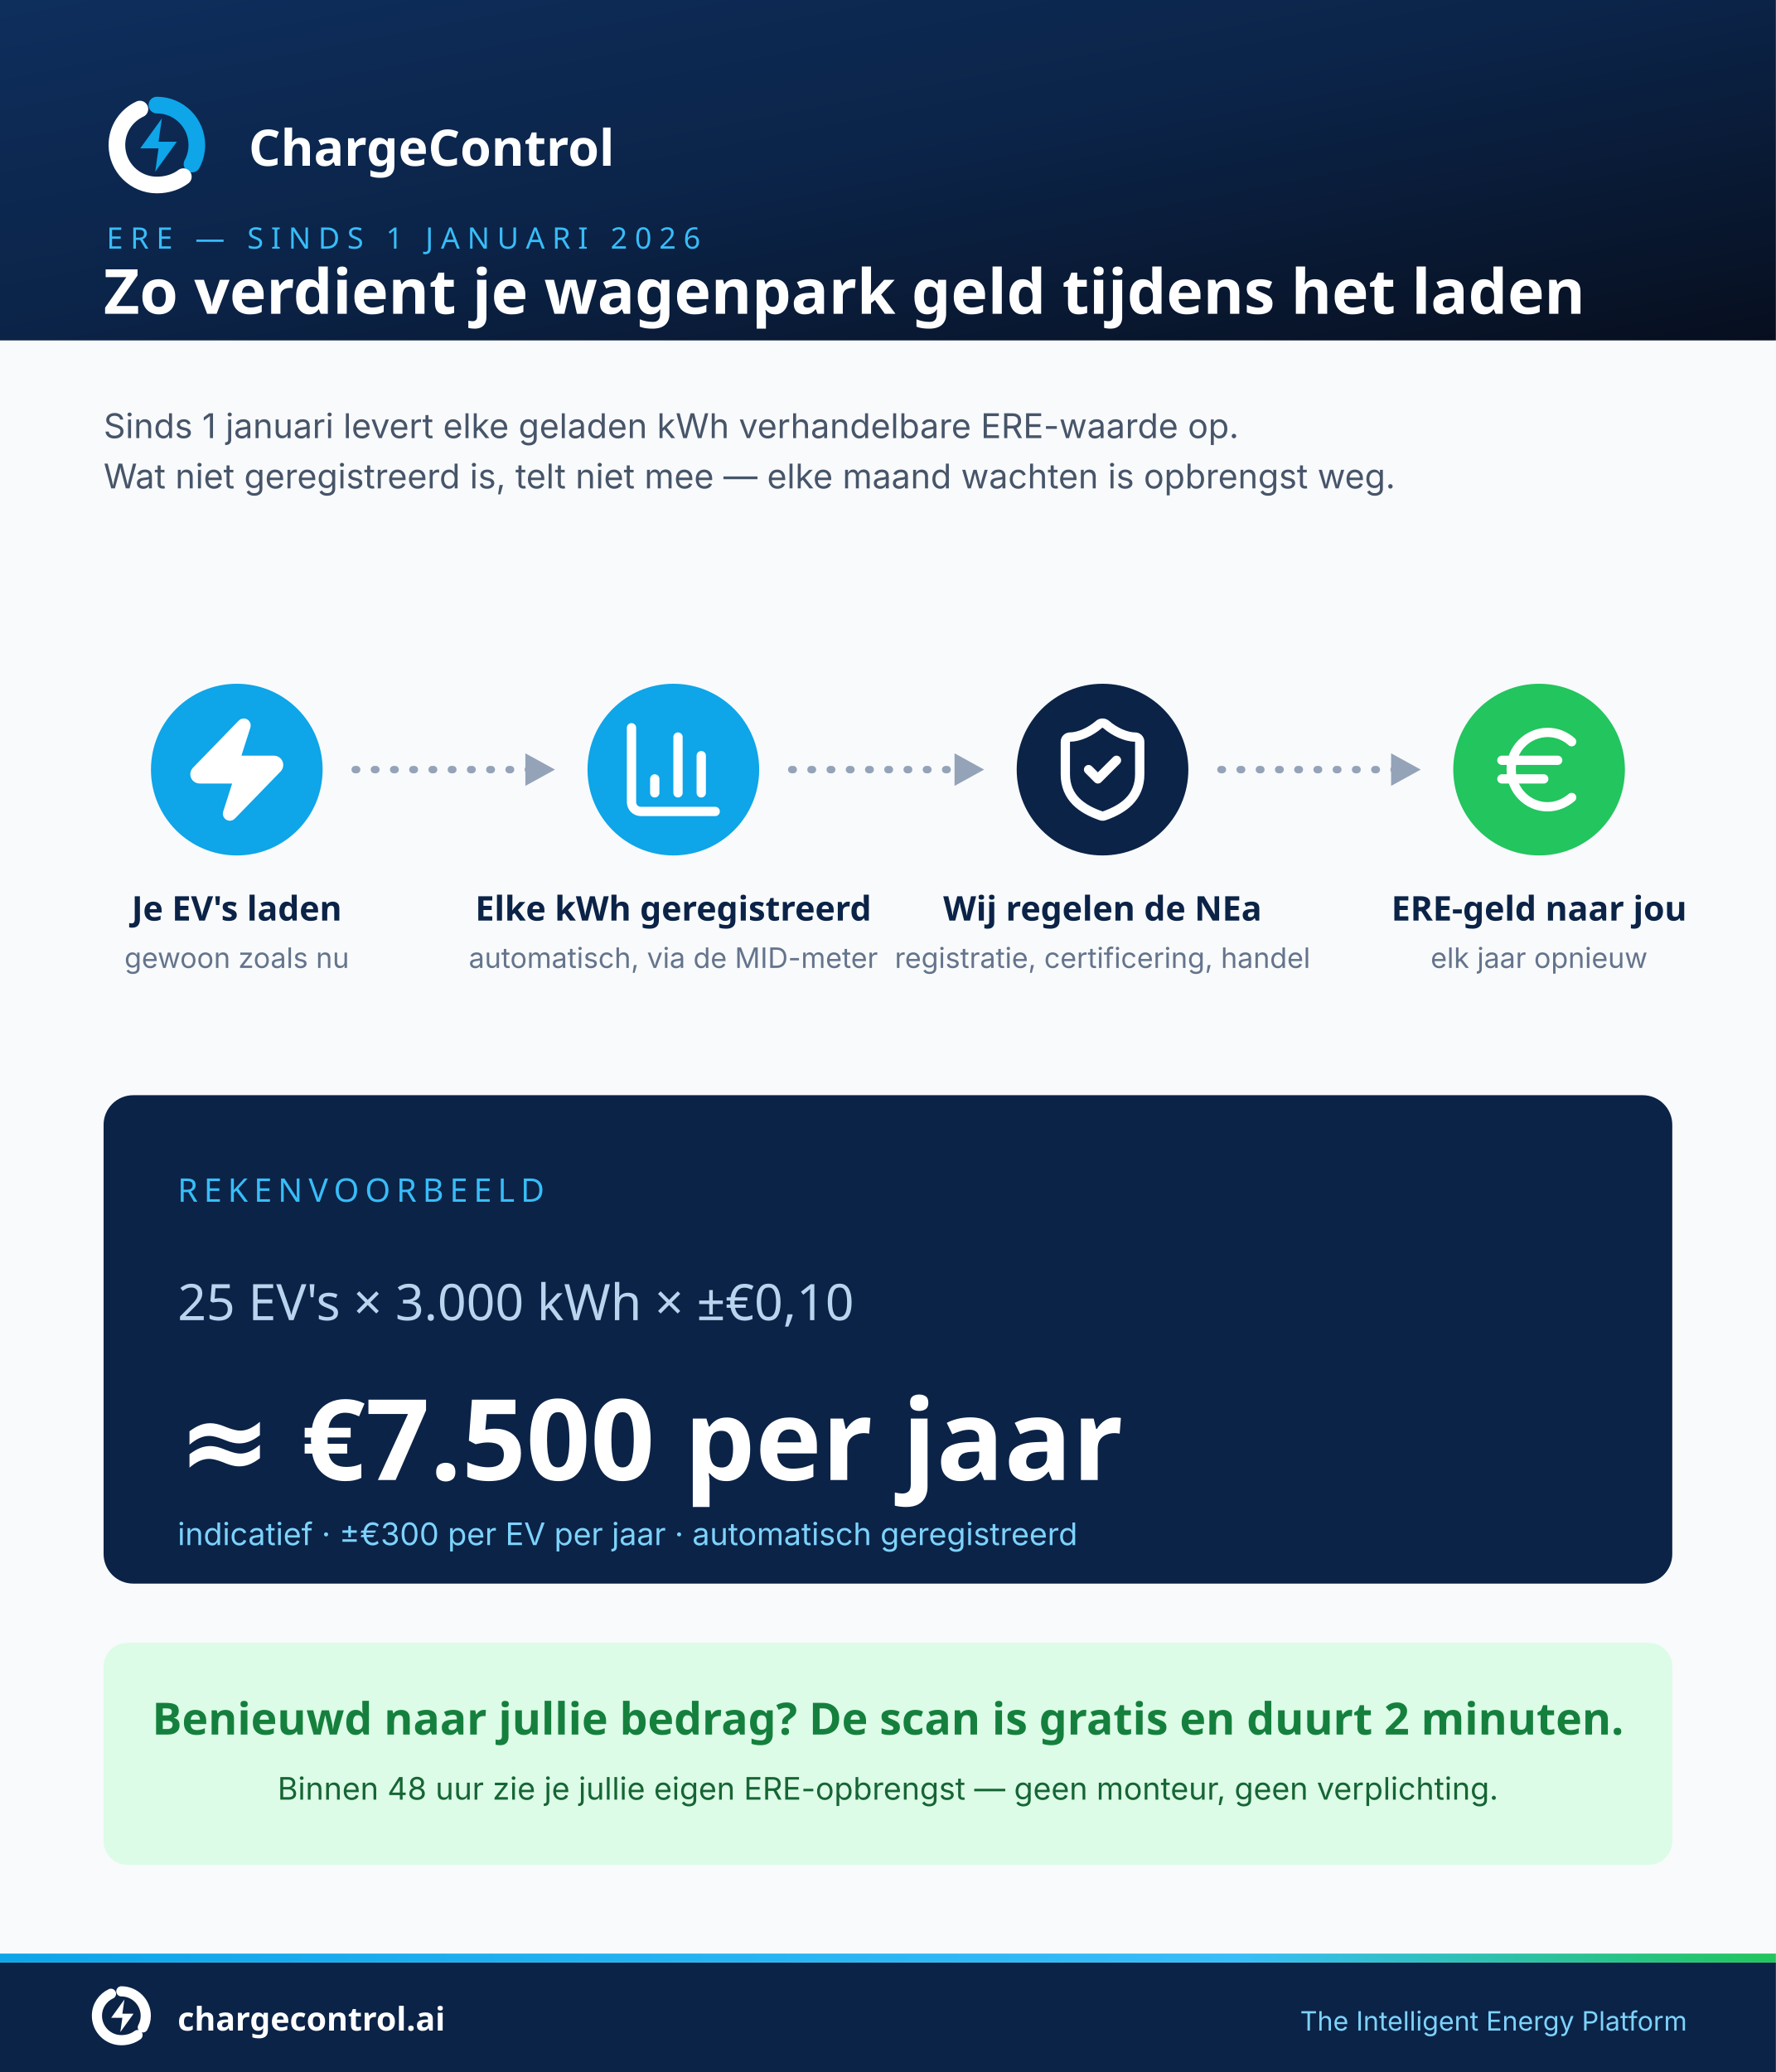
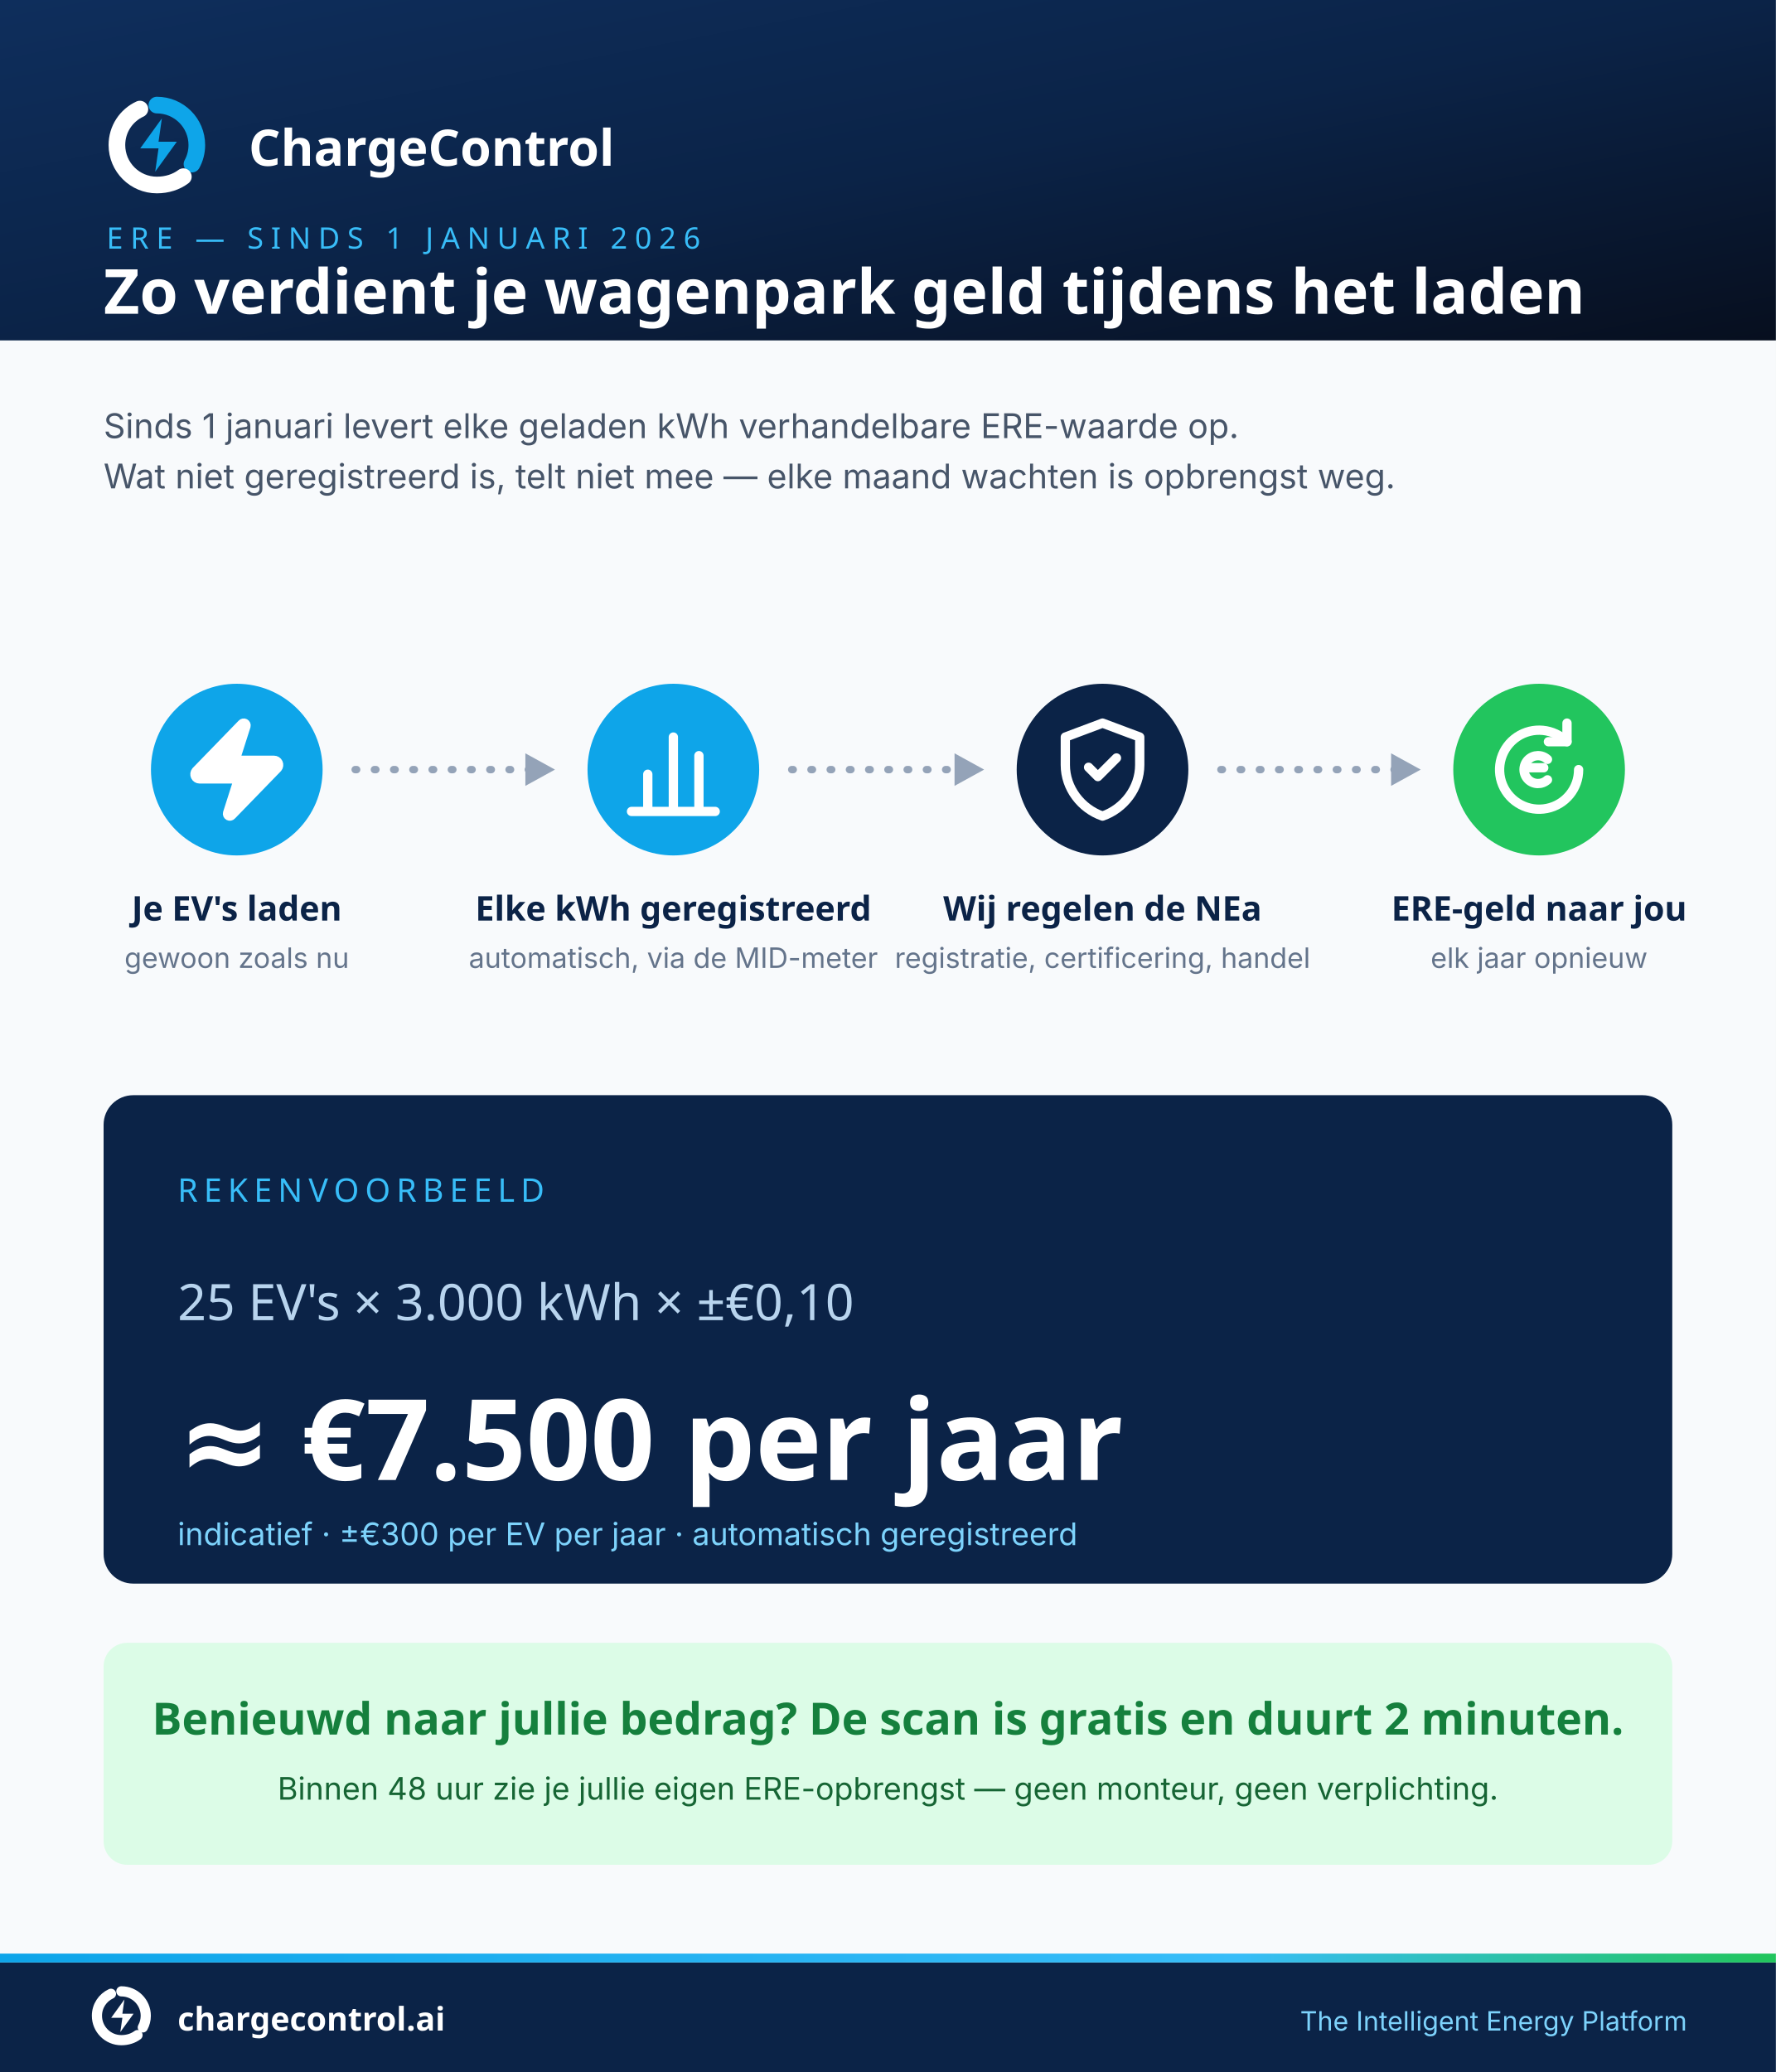
<svg xmlns="http://www.w3.org/2000/svg" viewBox="0 0 1200 1400" width="1200" height="1400">
  <defs>
    <linearGradient id="bgNavy" x1="0%" y1="0%" x2="100%" y2="100%">
      <stop offset="0%" stop-color="#0E2E5C" />
      <stop offset="50%" stop-color="#0B2347" />
      <stop offset="100%" stop-color="#070F1F" />
    </linearGradient>
    <linearGradient id="bgCyan" x1="0%" y1="0%" x2="100%" y2="100%">
      <stop offset="0%" stop-color="#38BDF8" />
      <stop offset="45%" stop-color="#0EA5E9" />
      <stop offset="100%" stop-color="#0B2347" />
    </linearGradient>
    <linearGradient id="bgGreen" x1="0%" y1="0%" x2="100%" y2="100%">
      <stop offset="0%" stop-color="#134E4A" />
      <stop offset="50%" stop-color="#0B2F47" />
      <stop offset="100%" stop-color="#070F1F" />
    </linearGradient>
    <linearGradient id="beam" x1="0%" y1="0%" x2="100%" y2="0%">
      <stop offset="0%" stop-color="#0EA5E9" stop-opacity="0" />
      <stop offset="50%" stop-color="#0EA5E9" stop-opacity="0.35" />
      <stop offset="100%" stop-color="#0EA5E9" stop-opacity="0" />
    </linearGradient>
    <linearGradient id="bar" x1="0%" y1="0%" x2="100%" y2="0%">
      <stop offset="0%" stop-color="#0EA5E9" />
      <stop offset="70%" stop-color="#38BDF8" />
      <stop offset="100%" stop-color="#22C55E" />
    </linearGradient>
    <linearGradient id="curveFill" x1="0%" y1="0%" x2="0%" y2="100%">
      <stop offset="0%" stop-color="#0EA5E9" stop-opacity="0.35" />
      <stop offset="100%" stop-color="#0EA5E9" stop-opacity="0" />
    </linearGradient>
    <linearGradient id="euroFill" x1="0%" y1="0%" x2="0%" y2="100%">
      <stop offset="0%" stop-color="#22C55E" stop-opacity="0.30" />
      <stop offset="100%" stop-color="#22C55E" stop-opacity="0" />
    </linearGradient>
  </defs>
  <rect width="1200" height="1400" fill="#F8FAFC" />
  <rect width="1200" height="230" fill="url(#bgNavy)" />
  <g transform="translate(70,62) scale(2.25)" opacity="1">
    <path d="M16 4C22.627 4 28 9.373 28 16C28 18.068 27.476 20.012 26.545 21.716" stroke="#0EA5E9" stroke-width="5" stroke-linecap="round" fill="none" />
    <path d="M23.95 25.5C21.84 27.08 19.1 28 16 28C9.373 28 4 22.627 4 16C4 11.2 6.8 7.1 10.9 5.2" stroke="#FFFFFF" stroke-width="5" stroke-linecap="round" fill="none" />
    <path d="M17.5 8L11 17h5.5l-1 7L22 15h-5.5l1-7z" fill="#0EA5E9" />
  </g>
  <text x="168" y="112" font-family="Outfit" font-weight="600" font-size="34" fill="#FFFFFF">ChargeControl</text>
  <text x="72" y="168" font-family="Outfit" font-weight="500" font-size="20" letter-spacing="5" fill="#38BDF8">ERE — SINDS 1 JANUARI 2026</text>
  <text x="70" y="212" font-family="Outfit" font-weight="700" font-size="42" fill="#FFFFFF">Zo verdient je wagenpark geld tijdens het laden</text>
  <text x="70" y="296" font-family="Inter" font-size="23" fill="#475569">Sinds 1 januari levert elke geladen kWh verhandelbare ERE-waarde op.</text>
  <text x="70" y="330" font-family="Inter" font-size="23" fill="#475569">Wat niet geregistreerd is, telt niet mee — elke maand wachten is opbrengst weg.</text>
  <line x1="240" y1="520" x2="359" y2="520" stroke="#94A3B8" stroke-width="5" stroke-linecap="round" stroke-dasharray="1 12" />
  <path d="M375 520 l-20 -11 v22 z" fill="#94A3B8" />
  <line x1="535" y1="520" x2="649" y2="520" stroke="#94A3B8" stroke-width="5" stroke-linecap="round" stroke-dasharray="1 12" />
  <path d="M665 520 l-20 -11 v22 z" fill="#94A3B8" />
  <line x1="825" y1="520" x2="944" y2="520" stroke="#94A3B8" stroke-width="5" stroke-linecap="round" stroke-dasharray="1 12" />
  <path d="M960 520 l-20 -11 v22 z" fill="#94A3B8" />
  <circle cx="160" cy="520" r="58" fill="#0EA5E9" />
  <g transform="translate(122.3,482.3) scale(3.141667)">
    <path d="M4 14a1 1 0 0 1-.78-1.63l9.9-10.2a.5.5 0 0 1 .86.46l-1.92 6.02A1 1 0 0 0 13 10h7a1 1 0 0 1 .78 1.63l-9.9 10.2a.5.5 0 0 1-.86-.46l1.92-6.02A1 1 0 0 0 11 14z" fill="#FFFFFF" stroke="#FFFFFF" stroke-width="2" stroke-linecap="round" stroke-linejoin="round" />
  </g>
  <text x="160" y="622" text-anchor="middle" font-family="Outfit" font-weight="600" font-size="23" fill="#0B2347">Je EV's laden</text>
  <text x="160" y="654" text-anchor="middle" font-family="Inter" font-size="19" fill="#64748B">gewoon zoals nu</text>
  <circle cx="455" cy="520" r="58" fill="#0EA5E9" />
  <g transform="translate(417.3,482.3) scale(3.141667)">
-     <path d="M3 3v16a2 2 0 0 0 2 2h16" fill="none" stroke="#FFFFFF" stroke-width="2" stroke-linecap="round" stroke-linejoin="round" />
-     <path d="M18 17V9" fill="none" stroke="#FFFFFF" stroke-width="2" stroke-linecap="round" stroke-linejoin="round" />
-     <path d="M13 17V5" fill="none" stroke="#FFFFFF" stroke-width="2" stroke-linecap="round" stroke-linejoin="round" />
-     <path d="M8 17v-3" fill="none" stroke="#FFFFFF" stroke-width="2" stroke-linecap="round" stroke-linejoin="round" />
+     <line x1="3" y1="21" x2="21" y2="21" fill="none" stroke="#FFFFFF" stroke-width="2" stroke-linecap="round" stroke-linejoin="round" />
+     <line x1="6.5" y1="20" x2="6.5" y2="13" fill="none" stroke="#FFFFFF" stroke-width="2" stroke-linecap="round" stroke-linejoin="round" />
+     <line x1="12" y1="20" x2="12" y2="5" fill="none" stroke="#FFFFFF" stroke-width="2" stroke-linecap="round" stroke-linejoin="round" />
+     <line x1="17.5" y1="20" x2="17.5" y2="9" fill="none" stroke="#FFFFFF" stroke-width="2" stroke-linecap="round" stroke-linejoin="round" />
  </g>
  <text x="455" y="622" text-anchor="middle" font-family="Outfit" font-weight="600" font-size="23" fill="#0B2347">Elke kWh geregistreerd</text>
  <text x="455" y="654" text-anchor="middle" font-family="Inter" font-size="19" fill="#64748B">automatisch, via de MID-meter</text>
  <circle cx="745" cy="520" r="58" fill="#0B2347" />
  <g transform="translate(707.3,482.3) scale(3.141667)">
-     <path d="M20 13c0 5-3.5 7.5-7.66 8.95a1 1 0 0 1-.67-.01C7.5 20.5 4 18 4 13V6a1 1 0 0 1 1-1c2 0 4.5-1.2 6.24-2.72a1.17 1.17 0 0 1 1.52 0C14.51 3.81 17 5 19 5a1 1 0 0 1 1 1z" fill="none" stroke="#FFFFFF" stroke-width="2" stroke-linecap="round" stroke-linejoin="round" />
-     <path d="m9 12 2 2 4-4" fill="none" stroke="#FFFFFF" stroke-width="2" stroke-linecap="round" stroke-linejoin="round" />
+     <path d="M12 2l8 3v6c0 5-3.4 9.4-8 11-4.6-1.6-8-6-8-11V5z" fill="none" stroke="#FFFFFF" stroke-width="2" stroke-linecap="round" stroke-linejoin="round" />
+     <path d="m9 11.5 2 2 4-4" fill="none" stroke="#FFFFFF" stroke-width="2" stroke-linecap="round" stroke-linejoin="round" />
  </g>
  <text x="745" y="622" text-anchor="middle" font-family="Outfit" font-weight="600" font-size="23" fill="#0B2347">Wij regelen de NEa</text>
  <text x="745" y="654" text-anchor="middle" font-family="Inter" font-size="19" fill="#64748B">registratie, certificering, handel</text>
  <circle cx="1040" cy="520" r="58" fill="#22C55E" />
  <g transform="translate(1002.3,482.3) scale(3.141667)">
-     <path d="M4 10h12" fill="none" stroke="#FFFFFF" stroke-width="2" stroke-linecap="round" stroke-linejoin="round" />
-     <path d="M4 14h9" fill="none" stroke="#FFFFFF" stroke-width="2" stroke-linecap="round" stroke-linejoin="round" />
-     <path d="M19 6a7.7 7.7 0 0 0-5.2-2A7.9 7.9 0 0 0 6 12c0 4.4 3.5 8 7.8 8 2 0 3.8-.8 5.2-2" fill="none" stroke="#FFFFFF" stroke-width="2" stroke-linecap="round" stroke-linejoin="round" />
+     <path d="M20.5 12A8.5 8.5 0 1 1 18 6" fill="none" stroke="#FFFFFF" stroke-width="2" stroke-linecap="round" stroke-linejoin="round" />
+     <path d="M18 2v4h-4" fill="none" stroke="#FFFFFF" stroke-width="2" stroke-linecap="round" stroke-linejoin="round" />
+     <path d="M13.8 9.8a3 3 0 1 0 0 4.4" fill="none" stroke="#FFFFFF" stroke-width="2" stroke-linecap="round" stroke-linejoin="round" />
+     <line x1="9.5" y1="11.6" x2="13" y2="11.6" fill="none" stroke="#FFFFFF" stroke-width="2" stroke-linecap="round" stroke-linejoin="round" />
  </g>
  <text x="1040" y="622" text-anchor="middle" font-family="Outfit" font-weight="600" font-size="23" fill="#0B2347">ERE-geld naar jou</text>
  <text x="1040" y="654" text-anchor="middle" font-family="Inter" font-size="19" fill="#64748B">elk jaar opnieuw</text>
  <rect x="70" y="740" width="1060" height="330" rx="20" fill="#0B2347" />
  <text x="120" y="812" font-family="Outfit" font-weight="500" font-size="22" letter-spacing="4" fill="#38BDF8">REKENVOORBEELD</text>
  <text x="120" y="892" font-family="JetBrains Mono" font-size="34" fill="#B8D4EE">25 EV's × 3.000 kWh × ±€0,10</text>
  <text x="120" y="1000" font-family="Outfit" font-weight="700" font-size="76" fill="#FFFFFF">≈ €7.500 per jaar</text>
  <text x="120" y="1044" font-family="Inter" font-size="21" fill="#7DD3FC">indicatief · ±€300 per EV per jaar · automatisch geregistreerd</text>
  <rect x="70" y="1110" width="1060" height="150" rx="16" fill="#DCFCE7" />
  <text x="600" y="1172" text-anchor="middle" font-family="Outfit" font-weight="700" font-size="30" fill="#15803D">Benieuwd naar jullie bedrag? De scan is gratis en duurt 2 minuten.</text>
  <text x="600" y="1216" text-anchor="middle" font-family="Inter" font-size="21" fill="#166534">Binnen 48 uur zie je jullie eigen ERE-opbrengst — geen monteur, geen verplichting.</text>
  <rect y="1326" width="1200" height="74" fill="#0B2347" />
  <g transform="translate(60,1340) scale(1.375)" opacity="1">
    <path d="M16 4C22.627 4 28 9.373 28 16C28 18.068 27.476 20.012 26.545 21.716" stroke="#FFFFFF" stroke-width="5" stroke-linecap="round" fill="none" />
    <path d="M23.95 25.5C21.84 27.08 19.1 28 16 28C9.373 28 4 22.627 4 16C4 11.2 6.8 7.1 10.9 5.2" stroke="#FFFFFF" stroke-width="5" stroke-linecap="round" fill="none" />
    <path d="M17.5 8L11 17h5.5l-1 7L22 15h-5.5l1-7z" fill="#FFFFFF" />
  </g>
  <text x="120" y="1372" font-family="Outfit" font-weight="600" font-size="22" fill="#FFFFFF">chargecontrol.ai</text>
  <text x="1140" y="1372" text-anchor="end" font-family="Inter" font-size="18" fill="#7DD3FC">The Intelligent Energy Platform</text>
  <rect y="1320" width="1200" height="6" fill="url(#bar)" />
</svg>
